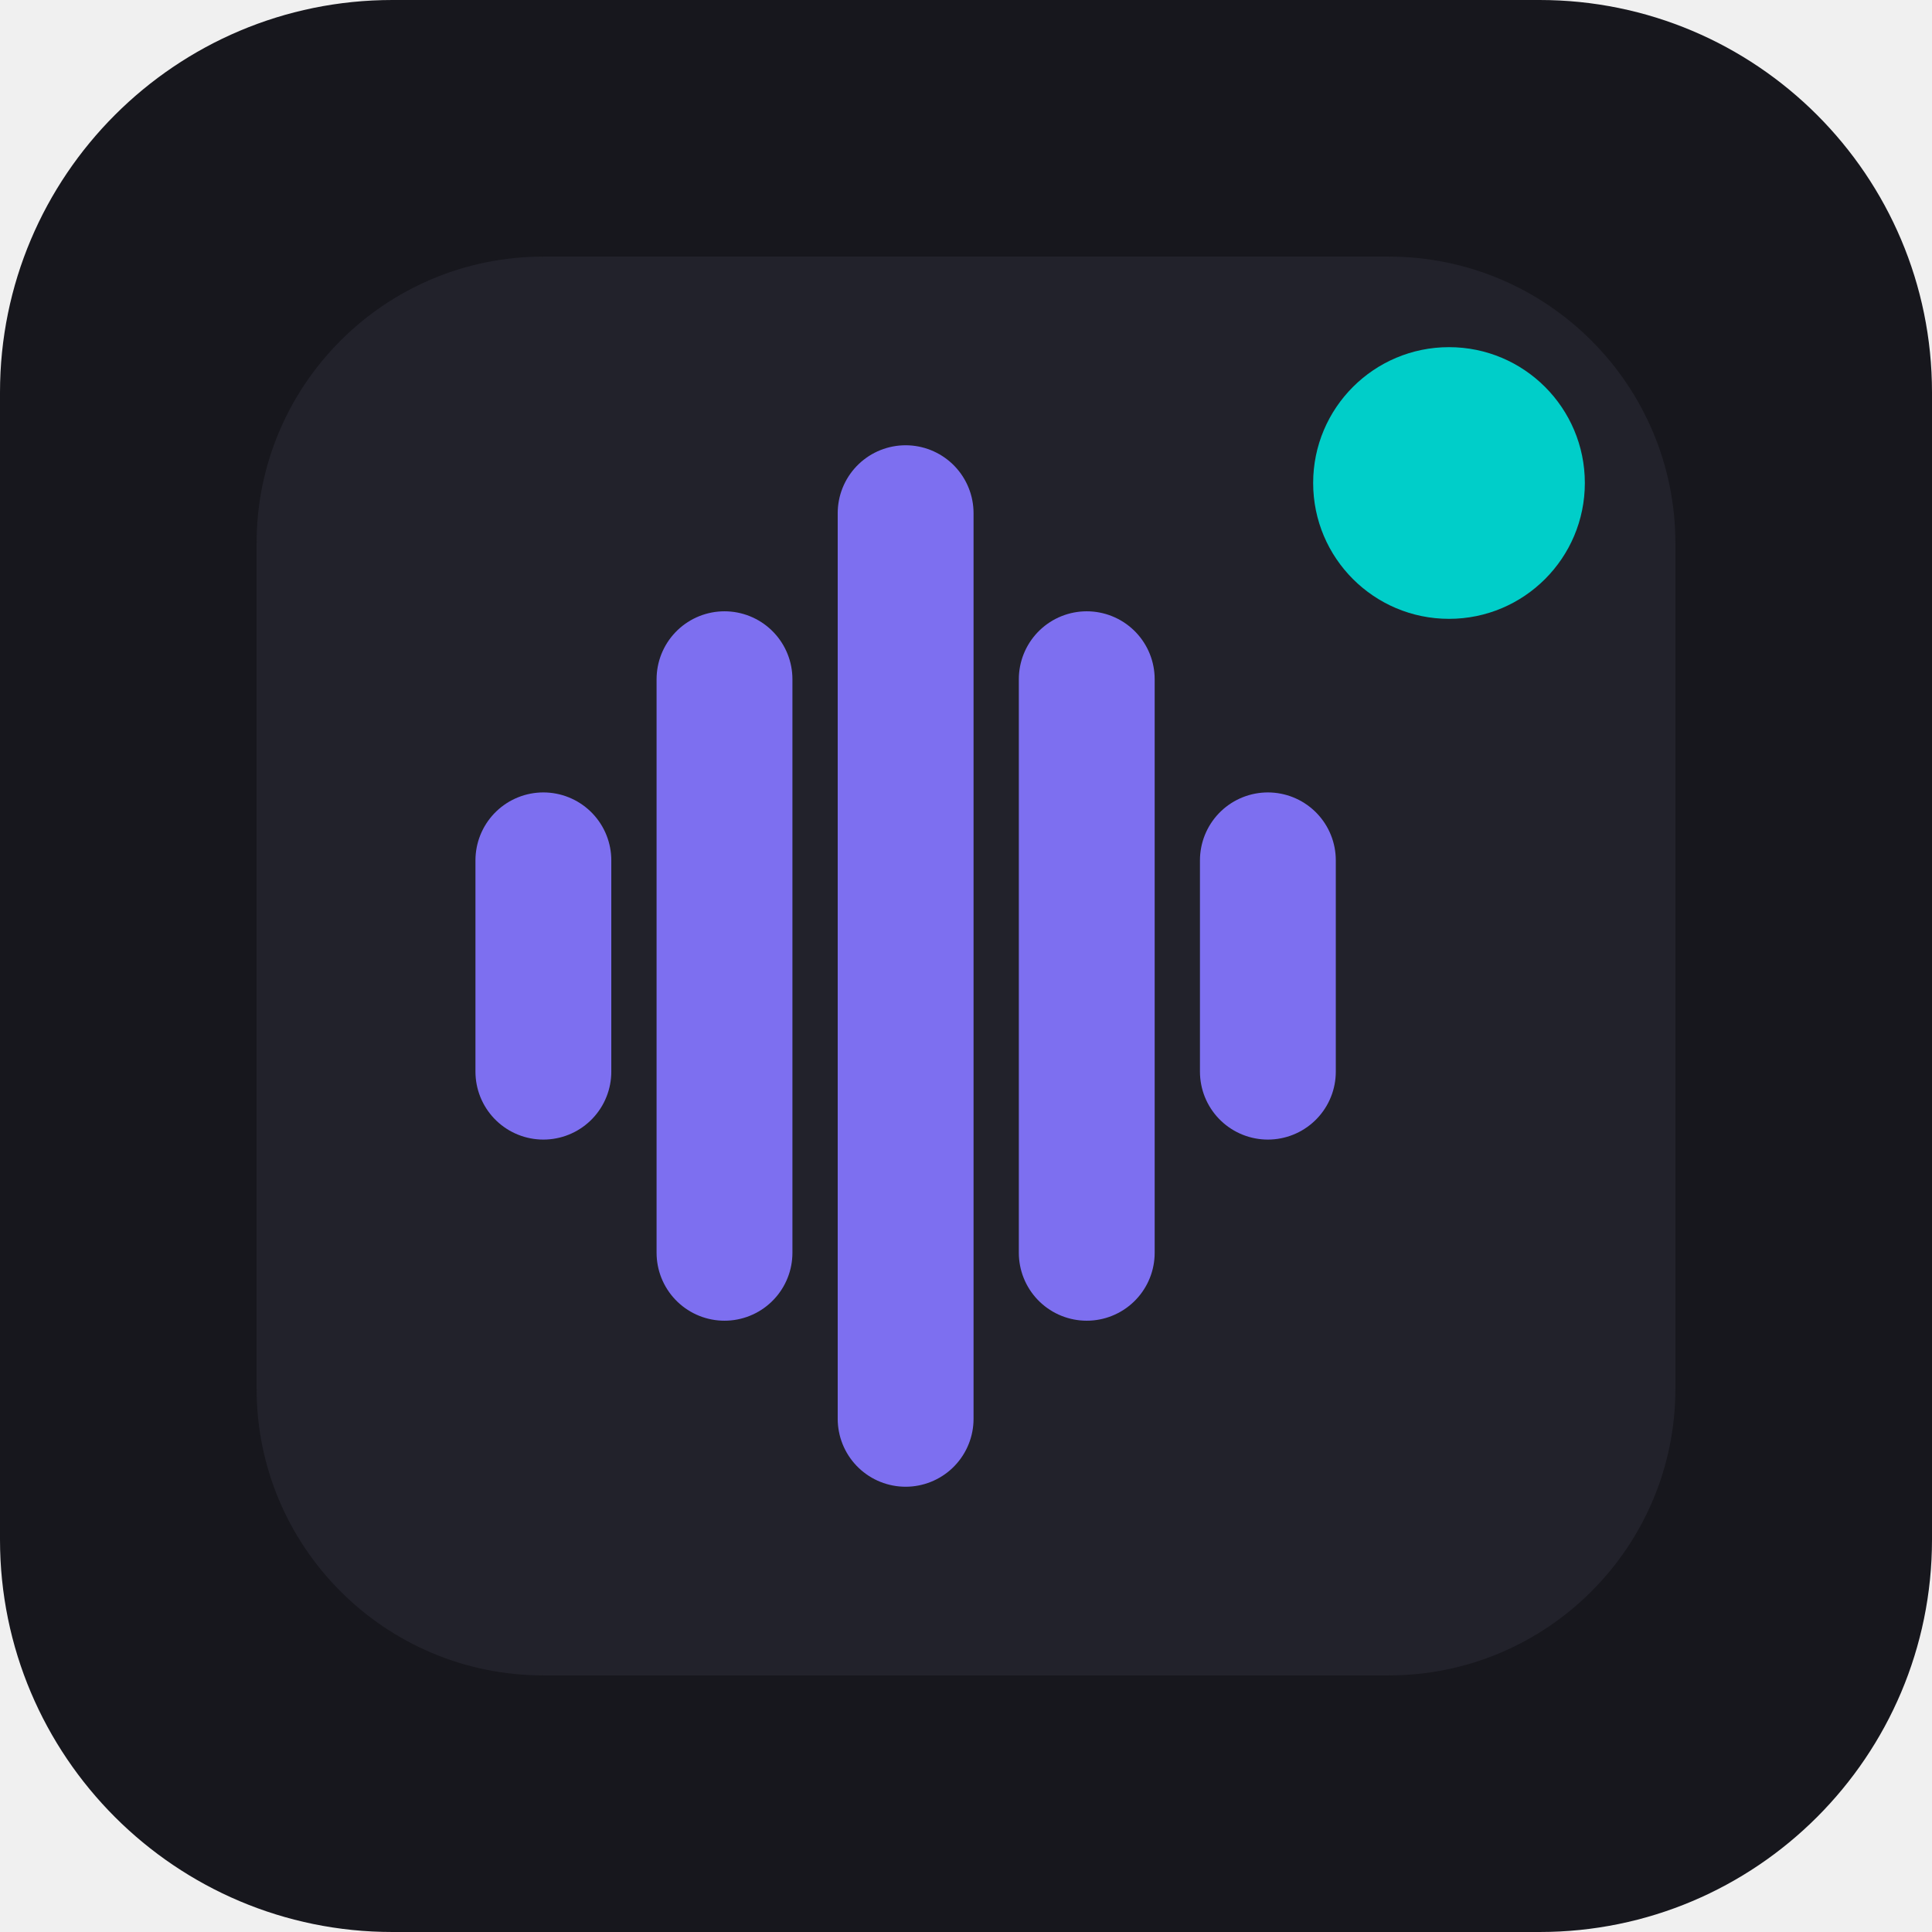
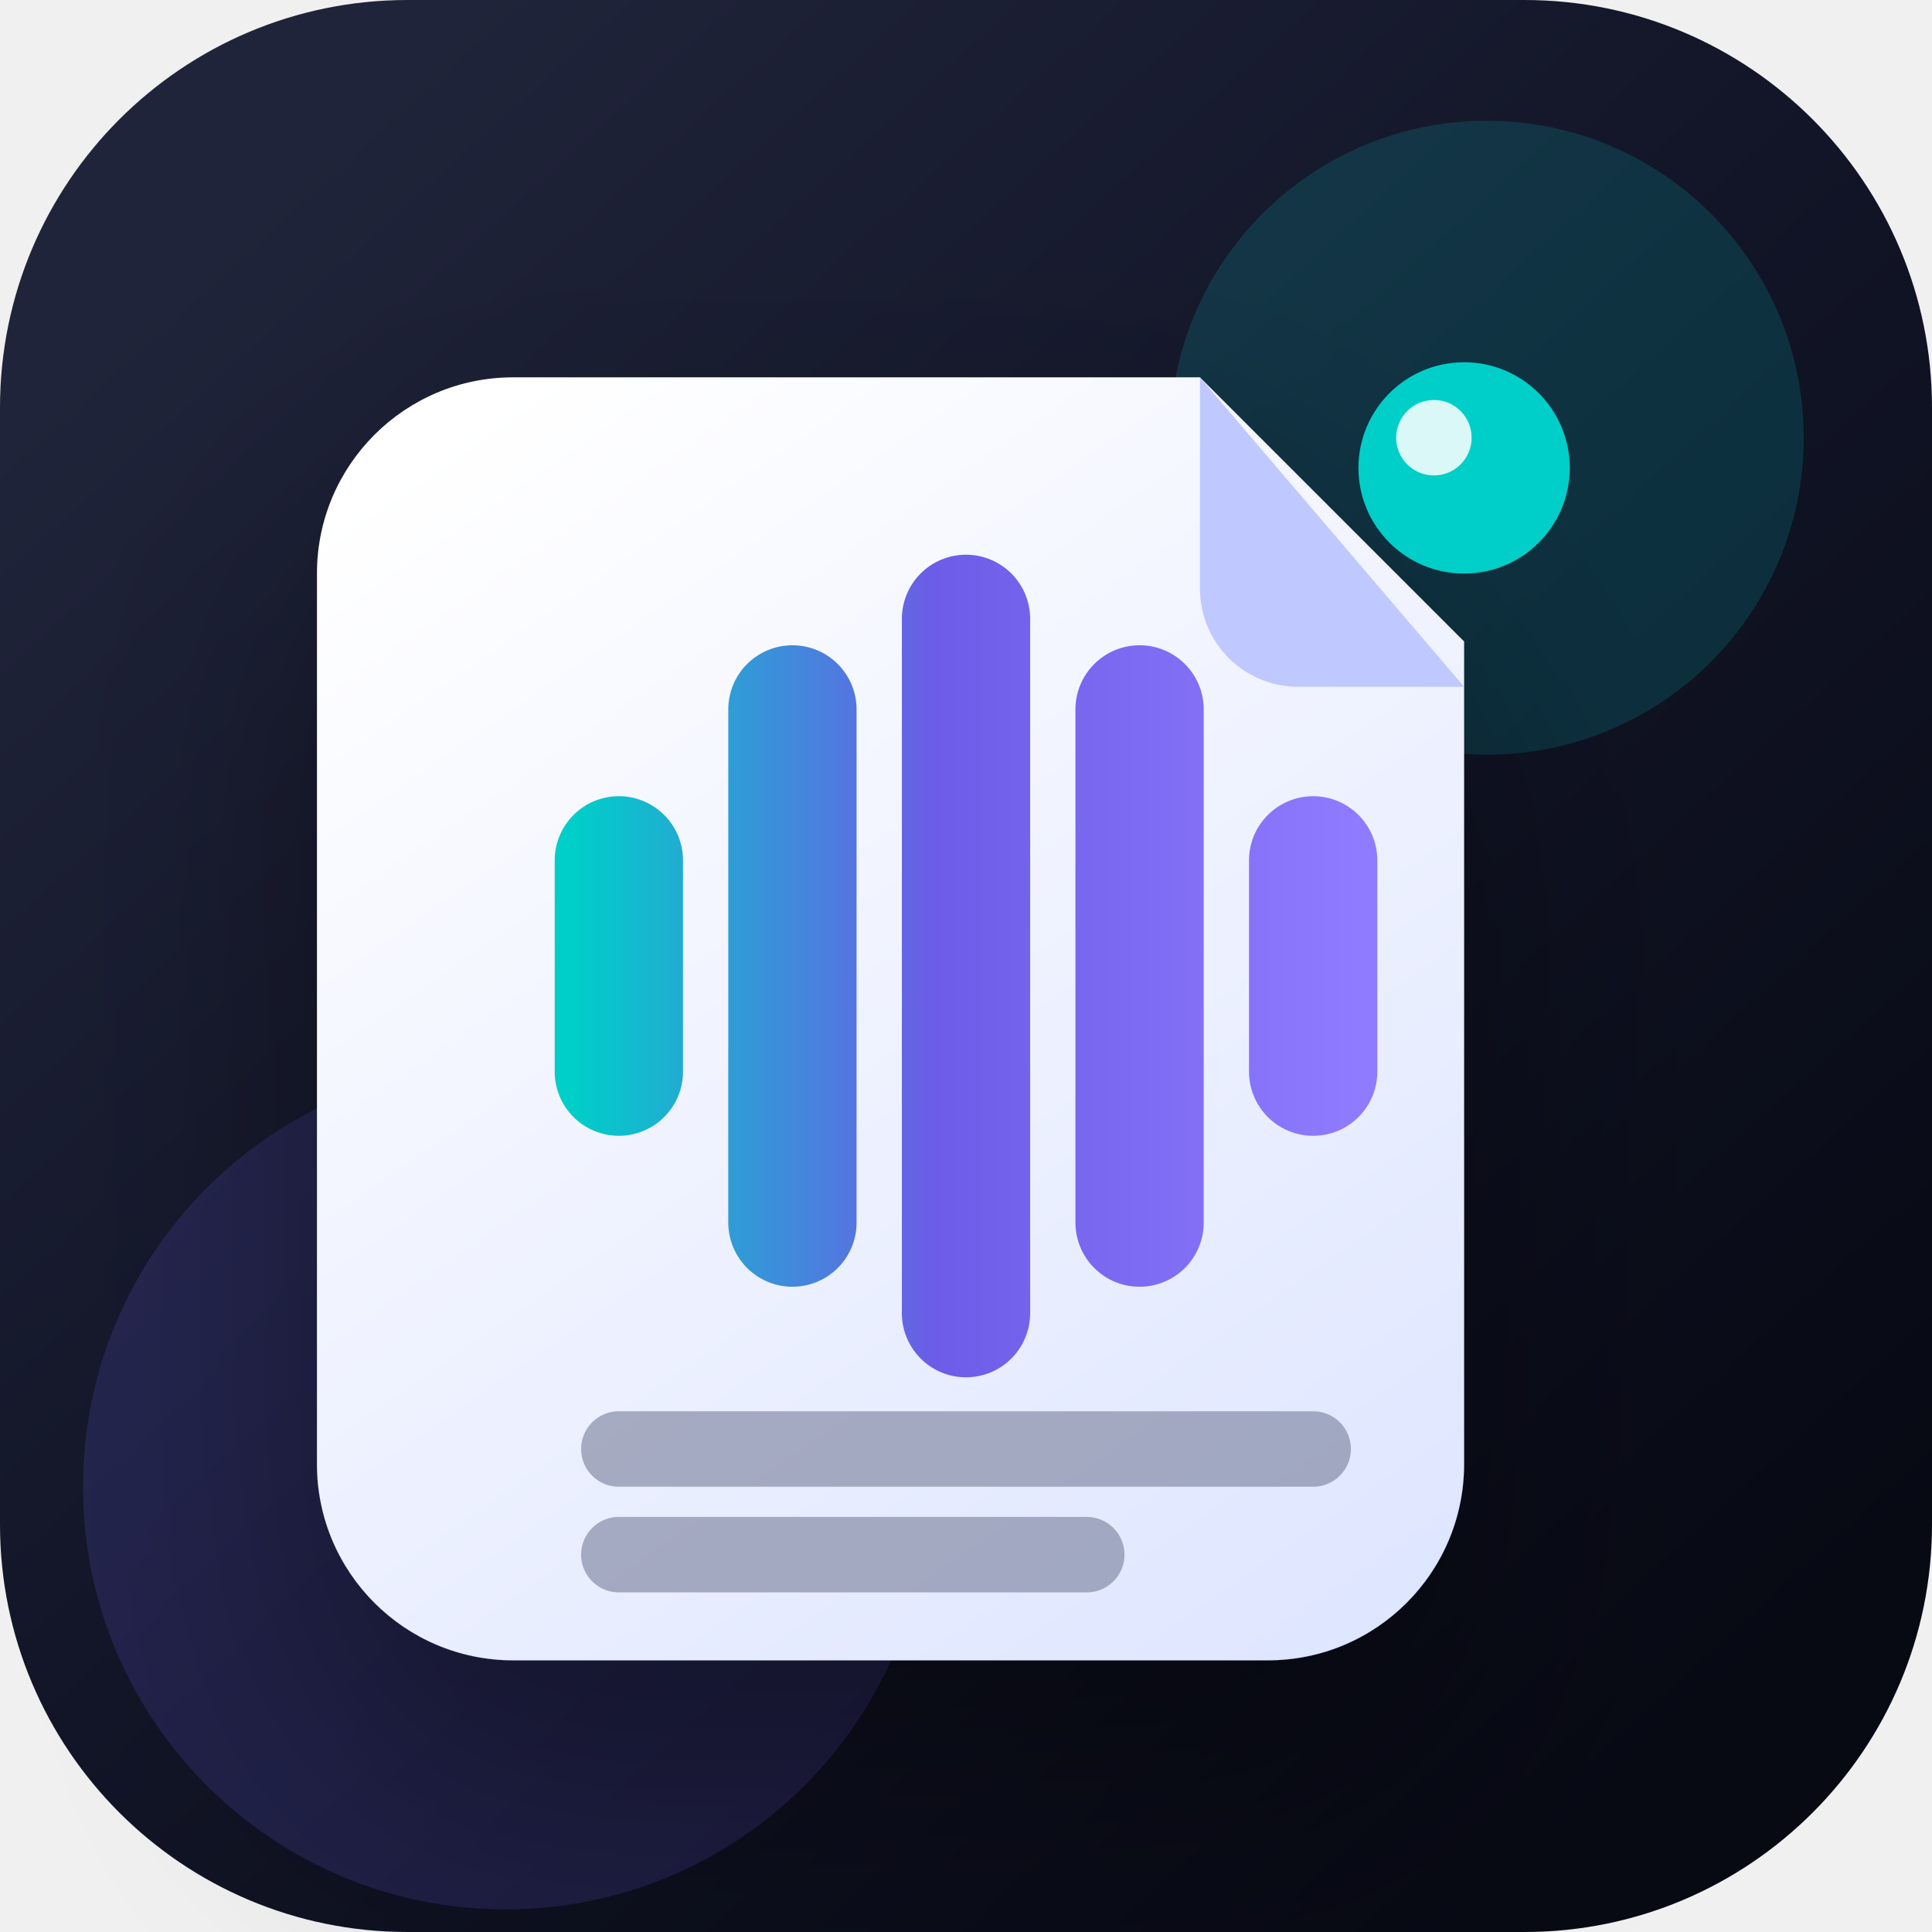
<svg xmlns="http://www.w3.org/2000/svg" viewBox="0 0 256 256">
-   <rect width="256" height="256" rx="52" fill="#17171d" />
-   <rect x="34" y="34" width="188" height="188" rx="38" fill="#22222b" />
-   <path d="M72 142V114M96 166V90M120 188V68M144 166V90M168 142V114" stroke="#7d6ff0" stroke-width="18" stroke-linecap="round" />
-   <circle cx="192" cy="64" r="18" fill="#00cec9" />
+   <defs>
+     <linearGradient id="bg" x1="34" y1="26" x2="222" y2="232" gradientUnits="userSpaceOnUse">
+       <stop offset="0" stop-color="#20243a" />
+       <stop offset=".48" stop-color="#121527" />
+       <stop offset="1" stop-color="#070913" />
+     </linearGradient>
+     <linearGradient id="wave" x1="76" y1="128" x2="180" y2="128" gradientUnits="userSpaceOnUse">
+       <stop offset="0" stop-color="#00cec9" />
+       <stop offset=".46" stop-color="#6c5ce7" />
+       <stop offset="1" stop-color="#8f7bff" />
+     </linearGradient>
+     <linearGradient id="paper" x1="72" y1="48" x2="184" y2="210" gradientUnits="userSpaceOnUse">
+       <stop offset="0" stop-color="#ffffff" />
+       <stop offset="1" stop-color="#dfe6ff" />
+     </linearGradient>
+     <filter id="shadow" x="-30%" y="-30%" width="160%" height="170%" color-interpolation-filters="sRGB">
+       <feDropShadow dx="0" dy="18" stdDeviation="18" flood-color="#000000" flood-opacity=".36" />
+     </filter>
+   </defs>
+   <rect width="256" height="256" rx="54" fill="url(#bg)" />
+   <circle cx="197" cy="58" r="42" fill="#00cec9" opacity=".16" />
+   <circle cx="67" cy="197" r="56" fill="#6c5ce7" opacity=".18" />
+   <g filter="url(#shadow)">
+     <path d="M68 50h91l35 35v109c0 14.36-11.64 26-26 26H68c-14.36 0-26-11.64-26-26V76c0-14.36 11.64-26 26-26Z" fill="url(#paper)" />
+     <path d="M159 50v28c0 7.18 5.82 13 13 13h22L159 50Z" fill="#bfc9ff" />
+   </g>
+   <path d="M82 142v-28M105 162V94M128 174V82M151 162V94M174 142v-28" stroke="url(#wave)" stroke-width="17" stroke-linecap="round" />
+   <path d="M82 192h92M82 206h62" stroke="#717895" stroke-width="10" stroke-linecap="round" opacity=".58" />
+   <circle cx="194" cy="62" r="14" fill="#00cec9" />
+   <circle cx="190" cy="58" r="5" fill="#ffffff" opacity=".85" />
</svg>
